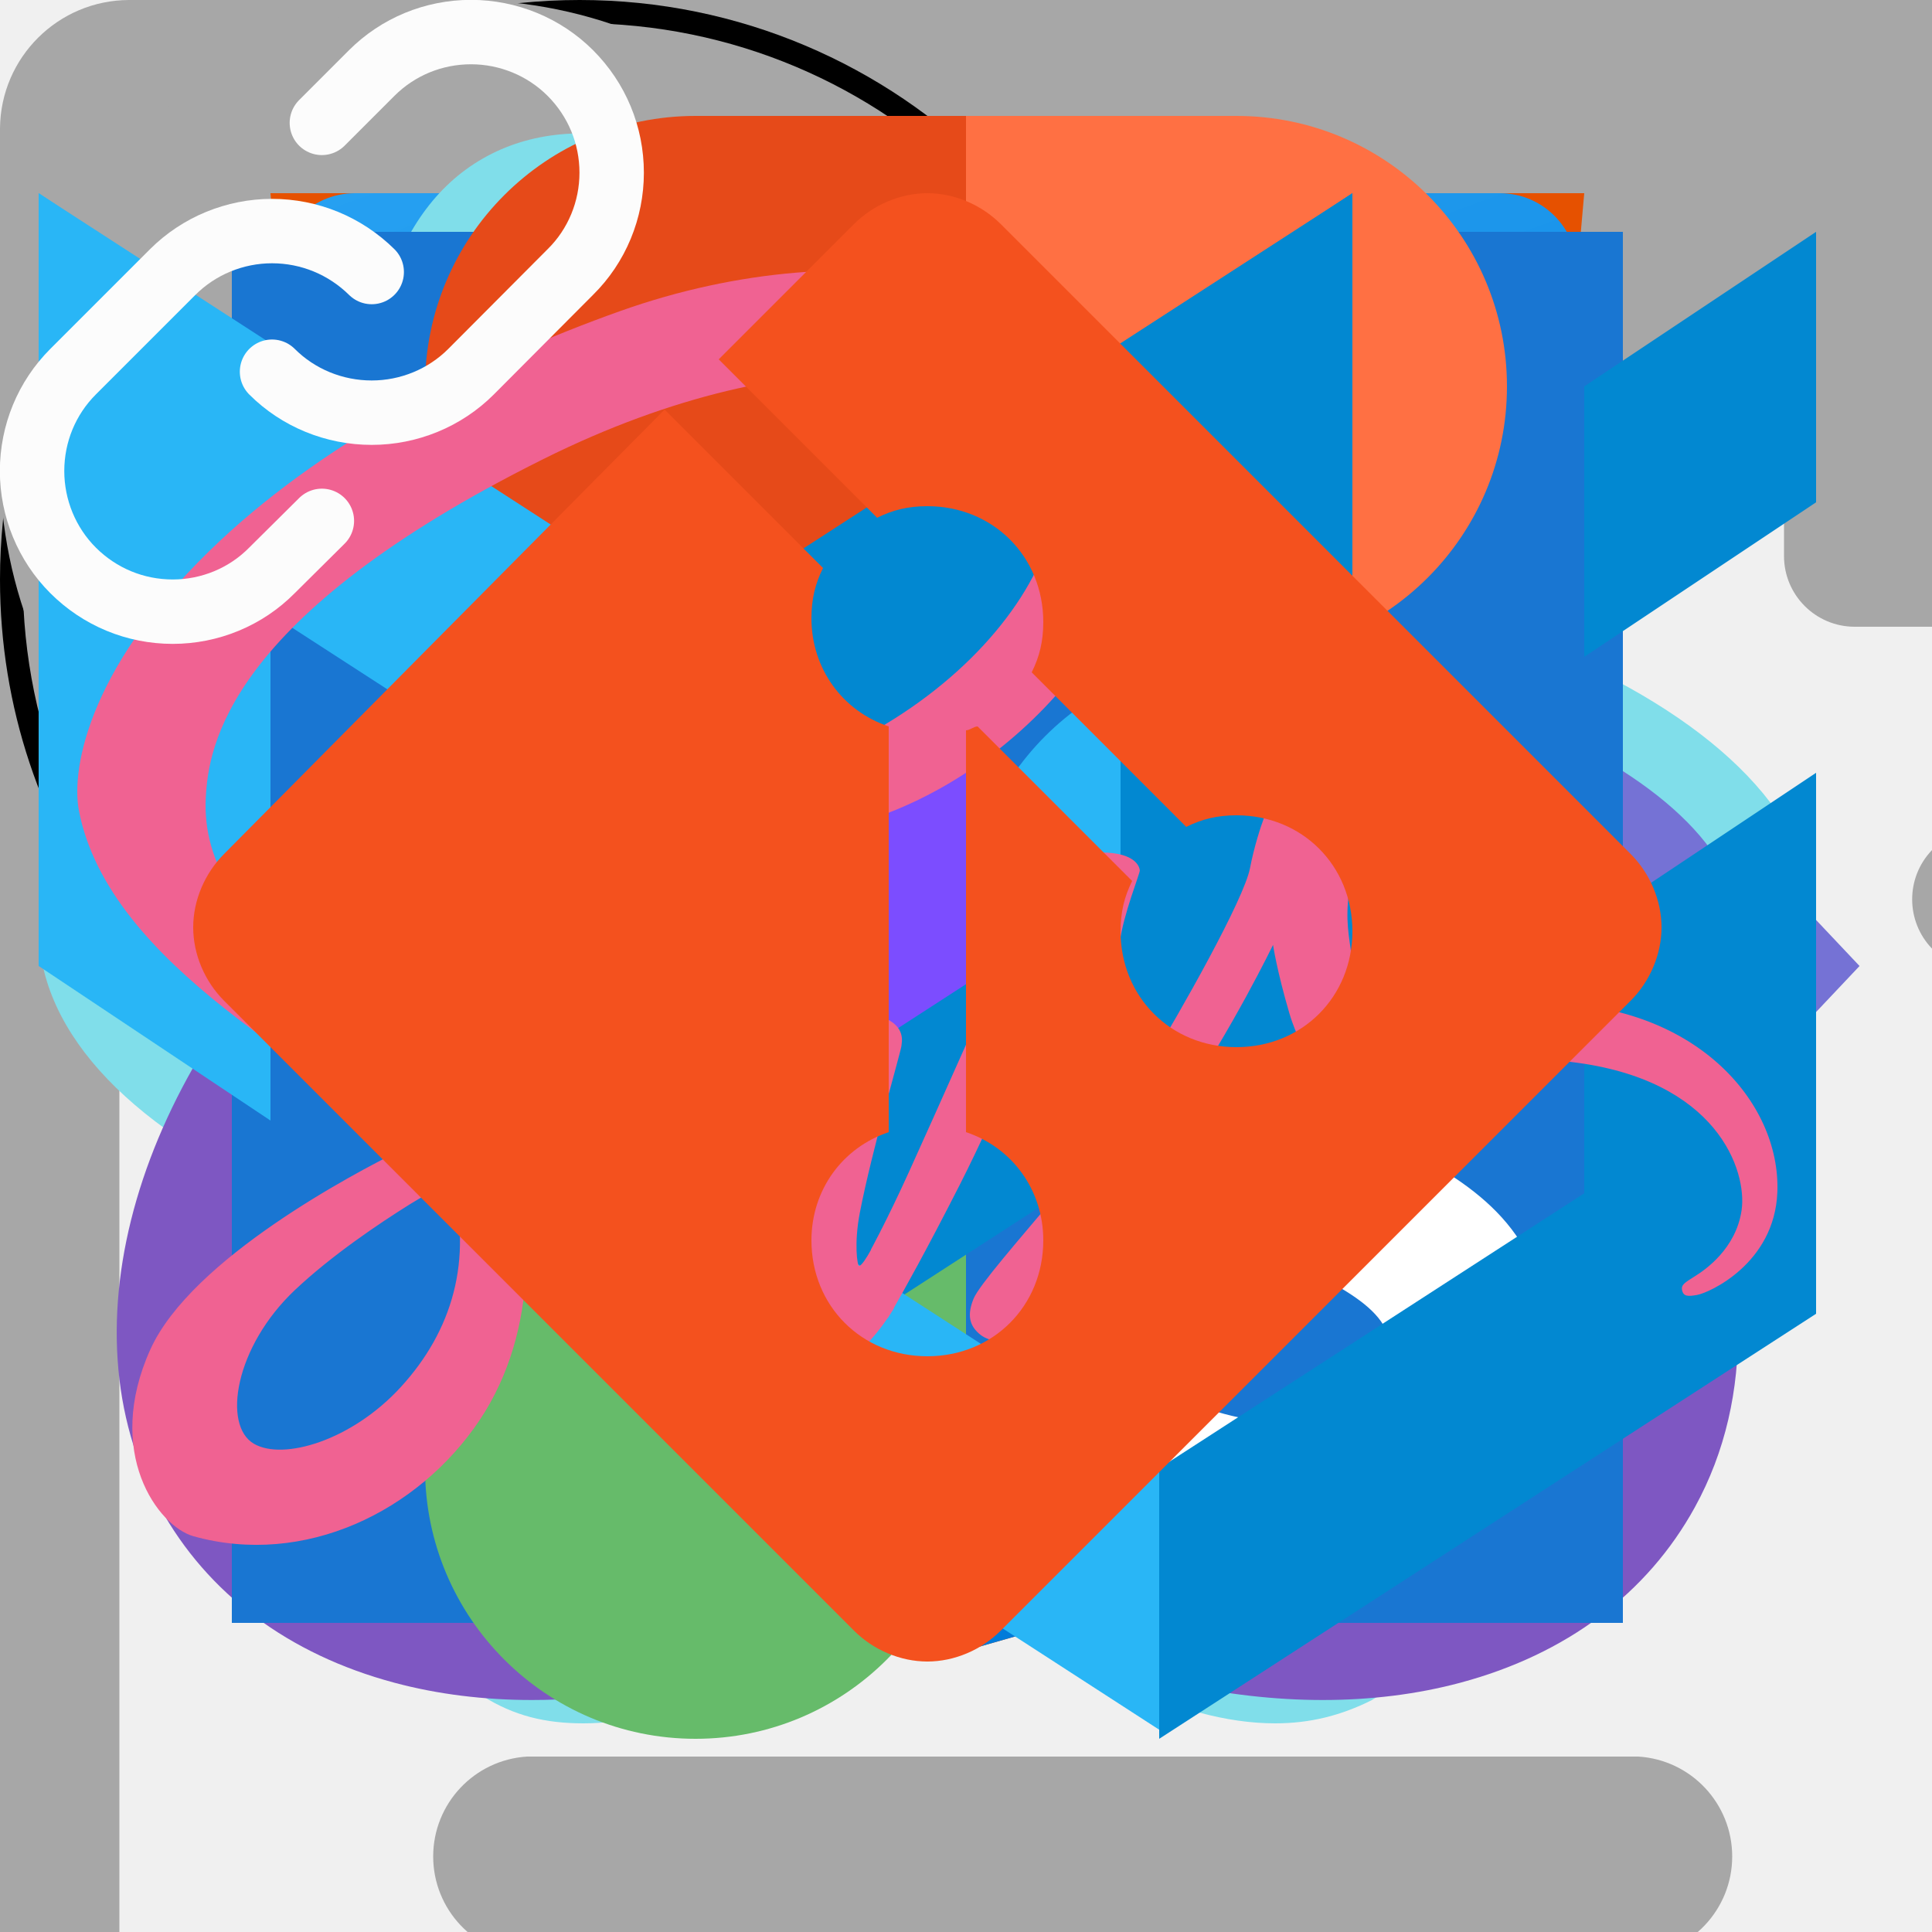
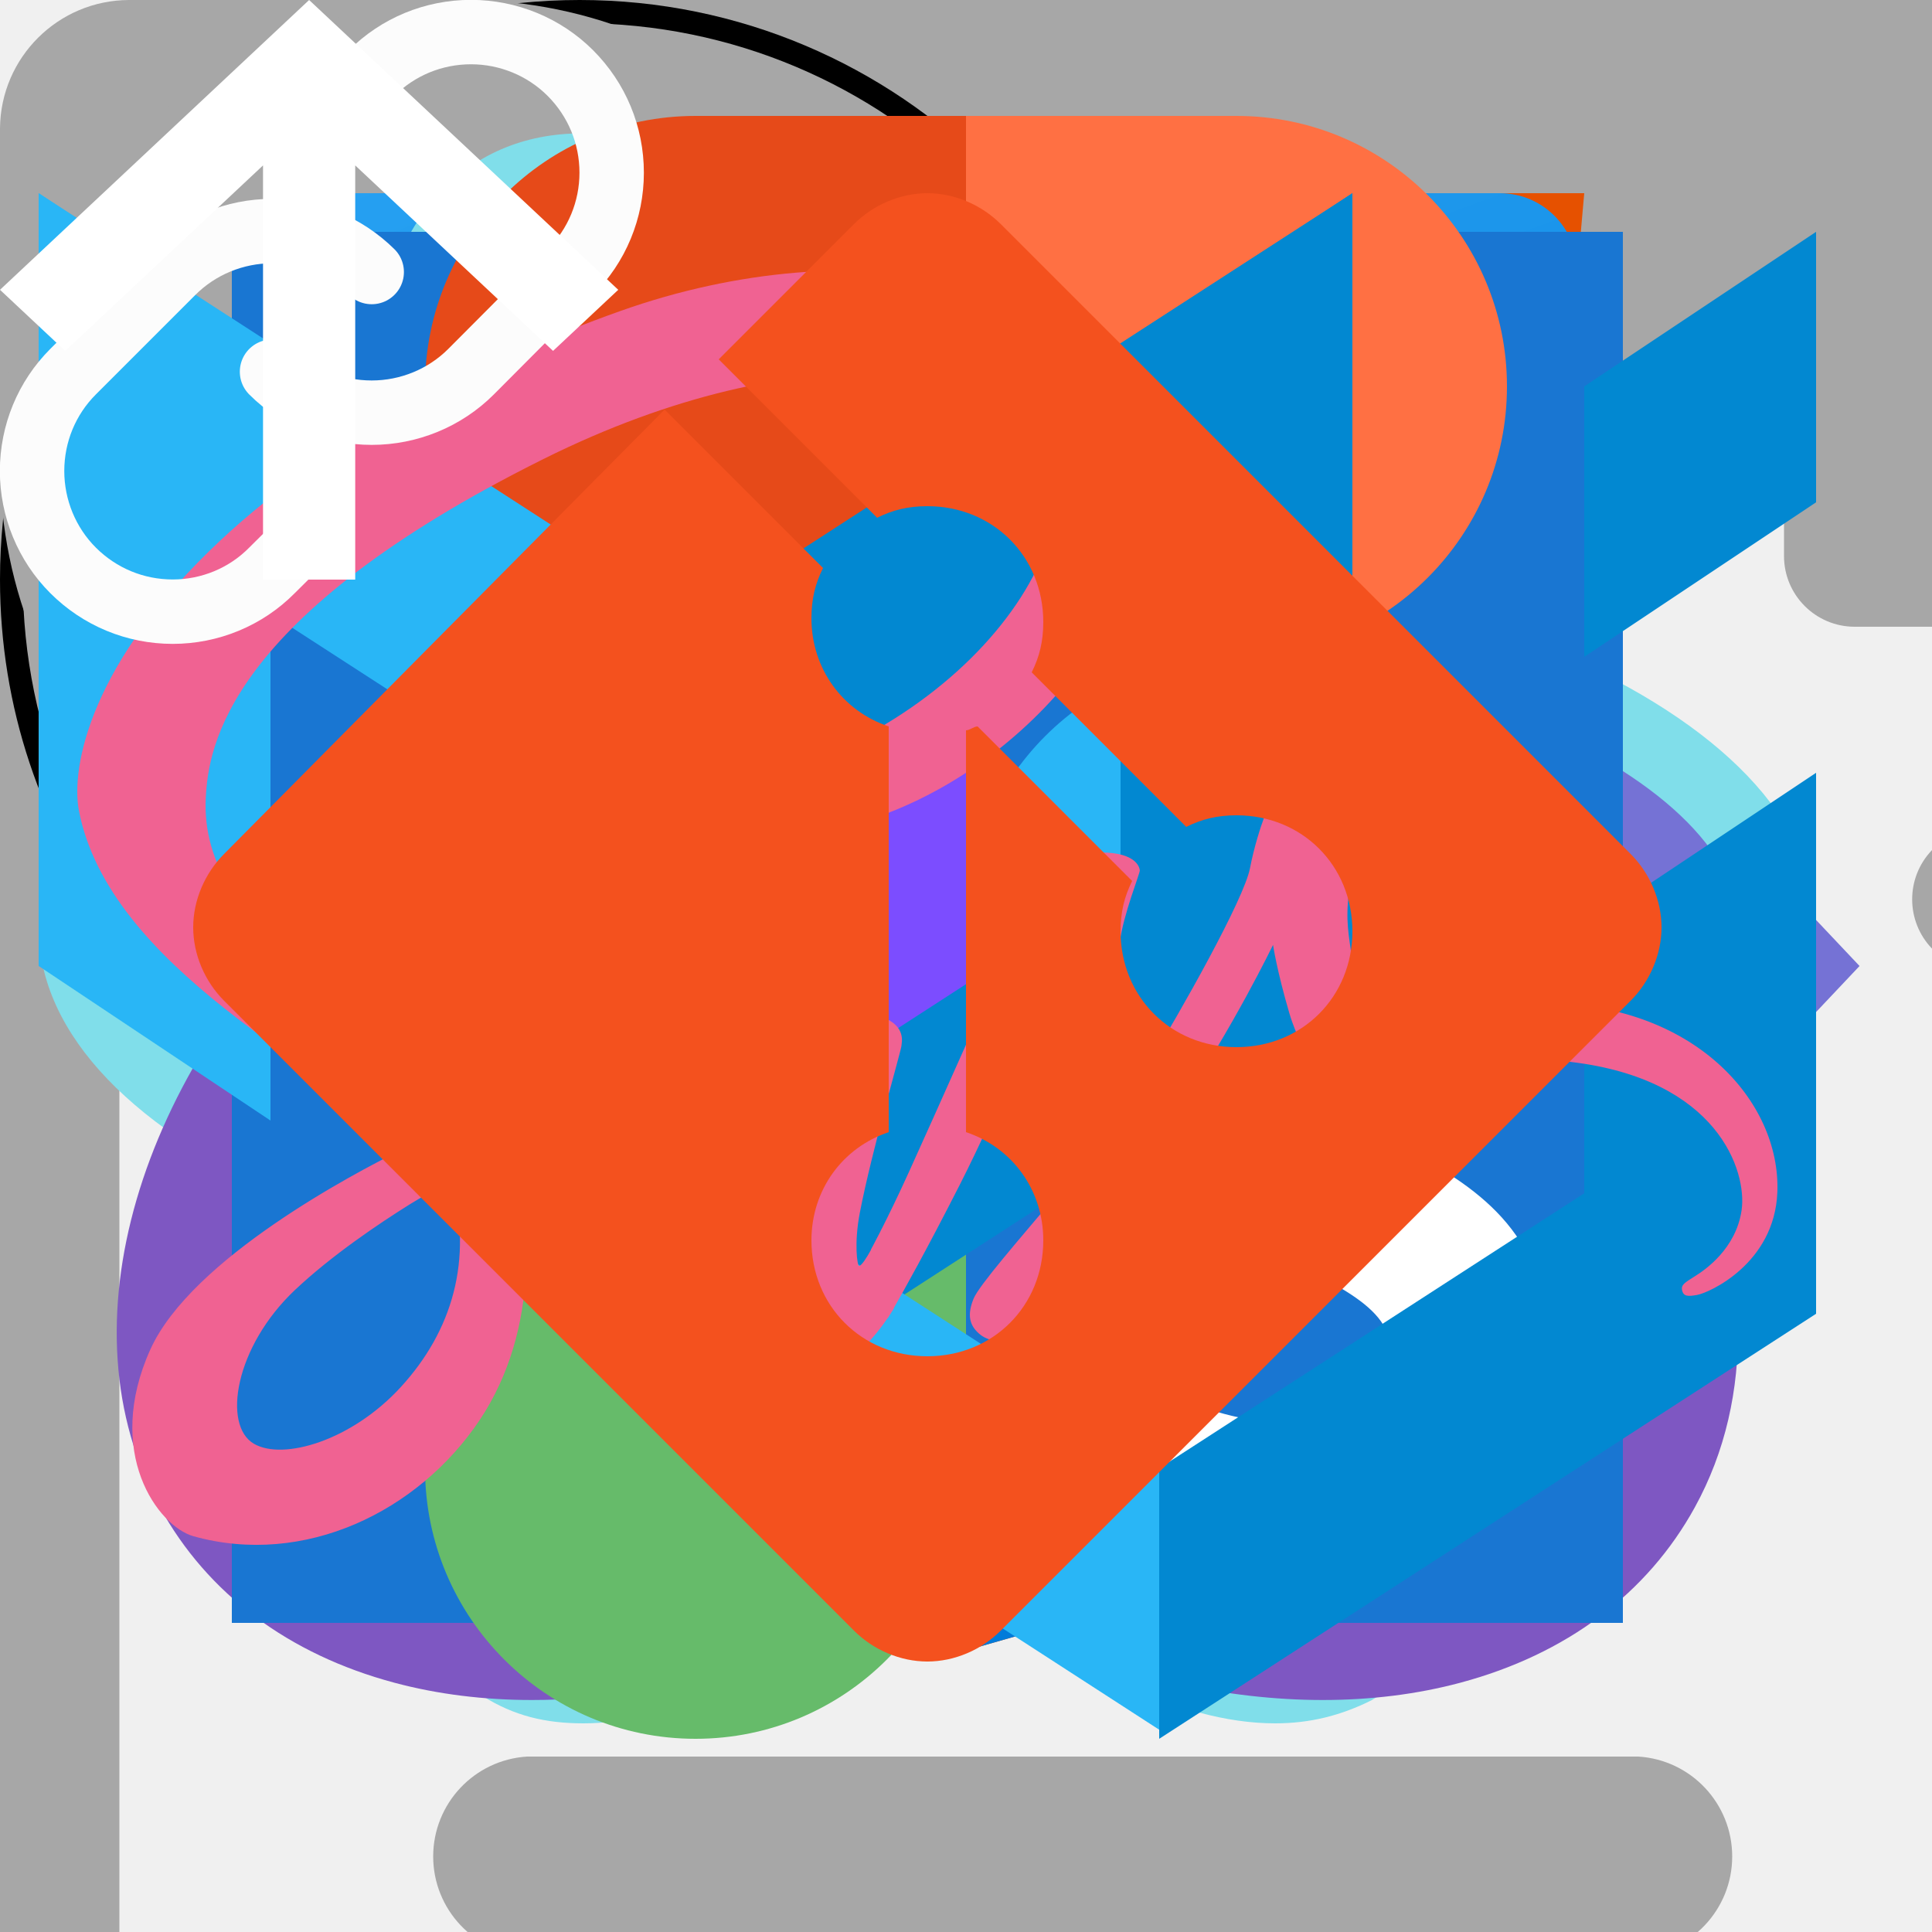
<svg xmlns="http://www.w3.org/2000/svg" width="50" height="50" viewBox="0 0 50 50" fill="none">
  <g id="code">
    <path fill-rule="evenodd" clip-rule="evenodd" d="M18.312 42.065L27.262 6.688L31.438 7.872L22.488 43.312L18.312 42.065Z" fill="#7572D5" />
    <path fill-rule="evenodd" clip-rule="evenodd" d="M13.502 12.688L16.562 15.928L7.995 25L16.562 34.072L13.502 37.312L1.875 25L13.502 12.688Z" fill="#7572D5" />
    <path fill-rule="evenodd" clip-rule="evenodd" d="M36.498 12.688L33.438 15.928L42.005 25L33.438 34.072L36.498 37.312L48.125 25L36.498 12.688Z" fill="#7572D5" />
  </g>
  <g id="logo">
    <path d="M3.34,0h116.2a3.35,3.35,0,0,1,3.34,3.34v77a3.35,3.35,0,0,1-3.34,3.34H3.34A3.35,3.35,0,0,1,0,80.32v-77A3.35,3.35,0,0,1,3.34,0ZM13.49,63.91a2.59,2.59,0,1,1,0-5.17H52.94a2.59,2.59,0,1,1,0,5.17Zm.15-13.28a2.59,2.59,0,0,1,0-5.17H42.4a2.59,2.59,0,0,1,0,5.17ZM13.49,37.4a2.59,2.59,0,1,1,0-5.17H33.85a2.59,2.59,0,0,1,0,5.17Zm0-13.26a2.59,2.59,0,1,1,0-5.17H25.3a2.59,2.59,0,0,1,0,5.17Zm97,26.19v6.44l-13.23,7.5v-7.5l8.52-3.24-8.52-3.2v-7.5l13.23,7.5Zm-22.92,16H82l7-27.11h5.63l-7,27.11Zm-9.41-16-8.53,3.2,8.53,3.24v7.5L65,56.77V50.33l13.24-7.5v7.5Zm5.67-38.68v3.67A1.83,1.83,0,0,1,82,17.15H79a14.43,14.43,0,0,1-1.6,3.5l2,2a1.83,1.83,0,0,1,0,2.58l-2.71,2.71a1.83,1.83,0,0,1-2.58,0l-2.18-2.18a14.43,14.43,0,0,1-3.6,1.35v2.82a1.84,1.84,0,0,1-1.83,1.83H62.63a1.84,1.84,0,0,1-1.83-1.83V26.85a14.2,14.2,0,0,1-3.5-1.59l-2,2a1.82,1.82,0,0,1-2.59,0L50,24.55A1.84,1.84,0,0,1,50,22l2.18-2.17a14.5,14.5,0,0,1-1.35-3.61H48a1.83,1.83,0,0,1-1.83-1.83v-2.7H3.09V70.84a3,3,0,0,0,3,3H116.85a3,3,0,0,0,3-3V11.65Zm-11.42,0H57.62a7.71,7.71,0,0,0-.11,1.28,7.52,7.52,0,0,0,15,0,7.71,7.71,0,0,0-.1-1.28Zm41.79-6.73a2,2,0,1,1-2,2,2,2,0,0,1,2-2Zm-13.44,0a2,2,0,1,1-2,2,2,2,0,0,1,2-2Zm6.72,0a2,2,0,1,1-2,2,2,2,0,0,1,2-2ZM46.29,88.27h30.3c.08,5.24,2.24,9.94,8.09,13.63H38.2c4.71-3.41,8.11-7.54,8.09-13.63Z" fill="#A7A7A7" />
  </g>
  <g id="github">
    <path d="M15 0C6.71 0 0 6.71 0 15C0 21.63 4.29 27.24 10.25 29.23C11 29.36 11.28 28.91 11.28 28.51C11.28 28.16 11.26 26.98 11.26 25.72C7.5 26.41 6.52 24.8 6.22 23.96C6.05 23.53 5.32 22.2 4.68 21.84C4.16 21.56 3.41 20.86 4.66 20.85C5.84 20.83 6.69 21.93 6.97 22.38C8.32 24.65 10.48 24.01 11.34 23.62C11.47 22.64 11.86 21.99 12.3 21.61C8.96 21.24 5.47 19.95 5.47 14.21C5.47 12.58 6.05 11.23 7.01 10.18C6.86 9.8 6.33 8.26 7.16 6.2C7.16 6.2 8.41 5.81 11.28 7.74C12.48 7.4 13.76 7.23 15.03 7.23C16.31 7.23 17.58 7.4 18.78 7.74C21.65 5.79 22.91 6.2 22.91 6.2C23.73 8.26 23.21 9.8 23.06 10.18C24.01 11.23 24.6 12.56 24.6 14.21C24.6 19.96 21.09 21.24 17.75 21.61C18.29 22.08 18.76 22.98 18.76 24.39C18.76 26.39 18.75 28.01 18.75 28.51C18.75 28.91 19.03 29.38 19.78 29.23C22.75 28.22 25.34 26.31 27.17 23.75C29.01 21.2 29.99 18.14 30 15C30 6.71 23.28 0 15 0Z" fill="currentColor" />
  </g>
  <g id="linkedin">
    <defs>
      <clipPath id="clip2_5860">
        <rect rx="-0.5" width="29" height="29" transform="translate(0.5 0.5)" fill="white" fill-opacity="0" />
      </clipPath>
    </defs>
    <rect rx="-0.5" width="29" height="29" transform="translate(0.5 0.5)" fill="#FFFFFF" fill-opacity="0" />
    <g clip-path="url(#clip2_5860)">
      <path d="M15 0.6C7.04 0.6 0.59 7.04 0.59 15C0.59 22.95 7.04 29.4 15 29.4C22.95 29.4 29.4 22.95 29.4 15C29.4 7.04 22.95 0.6 15 0.6ZM11.47 20.96L8.55 20.96L8.55 11.58L11.47 11.58L11.47 20.96ZM9.99 10.43C9.07 10.43 8.48 9.78 8.48 8.97C8.48 8.14 9.09 7.51 10.03 7.51C10.97 7.51 11.55 8.14 11.57 8.97C11.57 9.78 10.97 10.43 9.99 10.43ZM22.12 20.96L19.2 20.96L19.2 15.76C19.2 14.55 18.78 13.73 17.73 13.73C16.92 13.73 16.44 14.29 16.23 14.82C16.15 15.01 16.13 15.28 16.13 15.55L16.13 20.96L13.22 20.96L13.22 14.57C13.22 13.4 13.18 12.42 13.14 11.58L15.67 11.58L15.81 12.88L15.87 12.88C16.25 12.27 17.19 11.37 18.76 11.37C20.68 11.37 22.12 12.65 22.12 15.42L22.12 20.96Z" fill="#A7A7A7" fill-opacity="1" fill-rule="nonzero" />
    </g>
  </g>
  <g id="instagram">
    <path d="M17.25 7.288v1.269c0 .297-.241.539-.538.539h-1.269c-.299 0-.538-.242-.538-.539v-1.269c0-.297.239-.538.538-.538h1.269c.297 0 .538.241.538.538zm-5.25 7.403c1.486 0 2.693-1.205 2.693-2.692s-1.207-2.69-2.693-2.69c-1.487 0-2.691 1.204-2.691 2.691s1.204 2.691 2.691 2.691zm4.261-3.291c.028.196.046.396.046.599 0 2.38-1.928 4.308-4.307 4.308s-4.307-1.928-4.307-4.307c0-.204.018-.403.046-.599.027-.194.066-.383.118-.567h-1.107v5.879c0 .297.241.538.538.538h9.424c.297 0 .538-.241.538-.538v-5.879h-1.107c.05.184.09.373.118.566zm7.739.6c0 6.627-5.373 12-12 12s-12-5.373-12-12 5.373-12 12-12 12 5.373 12 12zm-5-5.385c0-.892-.723-1.615-1.615-1.615h-10.77c-.892 0-1.615.723-1.615 1.615v10.769c0 .893.723 1.616 1.615 1.616h10.77c.892 0 1.615-.723 1.615-1.616v-10.769z" fill="#A7A7A7" fill-opacity="1" fill-rule="nonzero" />
  </g>
  <g id="html">
    <path fill="#E65100" d="M41,5H7l3,34l14,4l14-4L41,5L41,5z" />
    <path fill="#FF6D00" d="M24 8L24 39.9 35.2 36.7 37.7 8z" />
    <path fill="#FFF" d="M24,25v-4h8.6l-0.7,11.5L24,35.1v-4.2l4.1-1.4l0.3-4.5H24z M32.9,17l0.3-4H24v4H32.9z" />
    <path fill="#EEE" d="M24,30.9v4.2l-7.9-2.6L15.7,27h4l0.2,2.5L24,30.9z M19.1,17H24v-4h-9.1l0.7,12H24v-4h-4.6L19.1,17z" />
  </g>
  <g id="css">
    <linearGradient id="TQDriqswrKwPOniLrPT12a_7gdY5qNXaKC0_gr1" x1="16.33" x2="32.293" y1="-2.748" y2="41.109" gradientUnits="userSpaceOnUse">
      <stop offset="0" stop-color="#2aa4f4" />
      <stop offset="1" stop-color="#007ad9" />
    </linearGradient>
    <path fill="url(#TQDriqswrKwPOniLrPT12a_7gdY5qNXaKC0_gr1)" d="M7.192,7.176l2.627,29.77c0.109,1.237,0.97,2.28,2.164,2.621l10.643,3.041 c0.898,0.257,1.849,0.257,2.747,0l10.643-3.041c1.194-0.341,2.055-1.383,2.164-2.621l2.627-29.77C40.911,6.006,39.99,5,38.816,5 H9.184C8.01,5,7.089,6.006,7.192,7.176z" />
    <path fill="#35c1f1" d="M24,8v31.9l9.876-2.822c0.797-0.228,1.371-0.924,1.443-1.749l2.286-26.242 C37.656,8.502,37.196,8,36.609,8H24z" />
    <path fill="#fff" d="M33.1,13H24v4h4.9l-0.3,4H24v4h4.4l-0.3,4.5L24,30.9v4.2l7.9-2.6L32.6,21l0,0L33.1,13z" />
    <path fill="#d6e0e9" d="M24,13v4h-8.9l-0.3-4H24z M19.4,21l0.2,4H24v-4H19.4z M19.8,27h-4l0.3,5.5l7.9,2.6v-4.2l-4.1-1.4 L19.8,27z" />
    <path d="M33.1,13l-0.5,8l-0.7,11.5L24,35.1l-7.9-2.6L15.8,27h4l0.1,2.5l4.1,1.4l4.1-1.4l0.3-4.5H24h-4.4l-0.2-4H24h4.6l0.3-4H24 h-8.9l-0.3-4H24H33.1 M34.164,12H33.1H24h-9.2h-1.078l0.081,1.075l0.3,4L14.172,18H15.1H24h3.822l-0.15,2H24h-4.6h-1.051 l0.052,1.05l0.2,4L18.649,26H15.8h-1.056l0.058,1.054l0.3,5.5l0.037,0.682l0.649,0.214l7.9,2.6L24,36.153l0.313-0.103l7.9-2.6 l0.644-0.212l0.041-0.677l0.7-11.5l0.5-7.998L34.164,12L34.164,12z M20.761,26H24h3.331l-0.185,2.769L24,29.843l-3.128-1.068 l-0.073-1.815L20.761,26L20.761,26z" opacity=".05" />
    <path d="M33.1,13l-0.5,8l-0.7,11.5L24,35.1l-7.9-2.6L15.8,27h4l0.1,2.5l4.1,1.4l4.1-1.4l0.3-4.5H24h-4.4l-0.2-4H24h4.6l0.3-4H24 h-8.9l-0.3-4H24H33.1 M33.632,12.5H33.1H24h-9.2h-0.539l0.04,0.537l0.3,4l0.035,0.463H15.1H24h4.361l-0.225,3H24h-4.6h-0.526 l0.026,0.525l0.2,4l0.024,0.475H19.6H24h3.866l-0.242,3.634L24,30.372l-3.614-1.234L20.3,26.98L20.28,26.5H19.8h-4h-0.528 l0.029,0.527l0.3,5.5l0.019,0.341l0.324,0.107l7.9,2.6L24,35.626l0.156-0.051l7.9-2.6l0.322-0.106l0.021-0.339l0.7-11.5l0.5-7.999 L33.632,12.5L33.632,12.5z" opacity=".07" />
  </g>
  <g id="js">
    <path fill="#f7df1e" d="M6,42V6h36v36H6z" />
    <path fill="#000001" d="M29.538,32.947c0.692,1.124,1.444,2.201,3.037,2.201c1.338,0,2.04-0.665,2.04-1.585 c0-1.101-0.726-1.492-2.198-2.133l-0.807-0.344c-2.329-0.988-3.878-2.226-3.878-4.841c0-2.41,1.845-4.244,4.728-4.244 c2.053,0,3.528,0.711,4.592,2.573l-2.514,1.607c-0.553-0.988-1.151-1.377-2.078-1.377c-0.946,0-1.545,0.597-1.545,1.377 c0,0.964,0.6,1.354,1.985,1.951l0.807,0.344C36.452,29.645,38,30.839,38,33.523C38,36.415,35.716,38,32.65,38 c-2.999,0-4.702-1.505-5.65-3.368L29.538,32.947z M17.952,33.029c0.506,0.906,1.275,1.603,2.381,1.603 c1.058,0,1.667-0.418,1.667-2.043V22h3.333v11.101c0,3.367-1.953,4.899-4.805,4.899c-2.577,0-4.437-1.746-5.195-3.368 L17.952,33.029z" />
  </g>
  <g id="react">
    <path fill="#80deea" d="M24,34C11.1,34,1,29.6,1,24c0-5.6,10.1-10,23-10c12.9,0,23,4.4,23,10C47,29.6,36.9,34,24,34z M24,16 c-12.6,0-21,4.1-21,8c0,3.9,8.4,8,21,8s21-4.1,21-8C45,20.1,36.6,16,24,16z" />
    <path fill="#80deea" d="M15.1,44.6c-1,0-1.8-0.2-2.6-0.7C7.6,41.1,8.9,30.2,15.3,19l0,0c3-5.2,6.7-9.6,10.3-12.4c3.9-3,7.4-3.9,9.8-2.5 c2.5,1.4,3.4,4.9,2.8,9.8c-0.6,4.6-2.6,10-5.6,15.2c-3,5.2-6.7,9.6-10.3,12.4C19.7,43.5,17.2,44.6,15.1,44.6z M32.9,5.4 c-1.6,0-3.7,0.9-6,2.7c-3.4,2.7-6.9,6.9-9.8,11.9l0,0c-6.3,10.9-6.9,20.3-3.6,22.2c1.7,1,4.5,0.1,7.6-2.3c3.4-2.7,6.9-6.9,9.8-11.9 c2.9-5,4.8-10.1,5.4-14.4c0.5-4-0.1-6.8-1.8-7.8C34,5.6,33.5,5.4,32.9,5.4z" />
    <path fill="#80deea" d="M33,44.6c-5,0-12.2-6.1-17.6-15.6C8.9,17.8,7.6,6.9,12.5,4.1l0,0C17.4,1.3,26.2,7.8,32.7,19 c3,5.2,5,10.6,5.6,15.2c0.7,4.9-0.3,8.3-2.8,9.8C34.7,44.4,33.9,44.6,33,44.6z M13.5,5.8c-3.3,1.9-2.7,11.3,3.6,22.2 c6.3,10.9,14.1,16.1,17.4,14.2c1.7-1,2.3-3.8,1.8-7.8c-0.6-4.3-2.5-9.4-5.4-14.4C24.6,9.1,16.8,3.9,13.5,5.8L13.5,5.8z" />
    <circle cx="24" cy="24" r="4" fill="#80deea" />
  </g>
  <g id="redux">
    <path fill="#7e57c2" d="M23,4c-6.617,0-12,7.27-12,16.205c0,4.834,1.582,9.169,4.078,12.136C15.03,32.554,15,32.773,15,33 c0,1.657,1.343,3,3,3s3-1.343,3-3s-1.343-3-3-3c-0.315,0-0.612,0.062-0.897,0.152C15.206,27.731,14,24.175,14,20.205 C14,12.924,18.037,7,23,7c3.837,0,7.111,3.547,8.404,8.518c1.122,0.346,2.237,0.782,3.33,1.308C33.579,9.508,28.759,4,23,4z" />
    <path fill="#7e57c2" d="M35.507,20.084c-3.947-2.392-8.374-3.442-12.182-2.959C22.775,16.444,21.943,16,21,16 c-1.657,0-3,1.343-3,3s1.343,3,3,3c1.272,0,2.353-0.795,2.789-1.912c3.118-0.379,6.812,0.531,10.163,2.563 c6.403,3.881,9.67,10.569,7.282,14.911c-0.827,1.504-2.286,2.572-4.218,3.09c-2.286,0.611-5.007,0.394-7.727-0.528 c-0.839,0.772-1.749,1.498-2.725,2.168c2.552,1.117,5.196,1.704,7.669,1.704c1.24,0,2.438-0.147,3.559-0.447 c2.741-0.733,4.841-2.304,6.071-4.542C47.016,33.276,43.267,24.787,35.507,20.084z" />
    <path fill="#7e57c2" d="M35,28.992C35,27.34,33.657,26,32,26s-3,1.34-3,2.992c0,0.669,0.228,1.281,0.6,1.779 c-1.279,2.802-3.744,5.567-7.062,7.578c-3.865,2.344-8.185,3.202-11.555,2.302c-1.932-0.518-3.391-1.586-4.218-3.09 c-1.702-3.094-0.521-7.376,2.61-10.988c-0.323-1.144-0.562-2.34-0.706-3.575c-5.07,4.797-7.109,11.323-4.532,16.009 c1.23,2.238,3.33,3.809,6.071,4.542c1.121,0.3,2.318,0.447,3.559,0.447c3.346,0,7.007-1.068,10.326-3.08 c3.836-2.325,6.683-5.577,8.209-8.962C33.815,31.801,35,30.541,35,28.992z" />
  </g>
  <g id="bootstrap">
    <path fill="#673ab7" d="M42,37c0,2.762-2.238,5-5,5H11c-2.761,0-5-2.238-5-5V11c0-2.762,2.239-5,5-5h26c2.762,0,5,2.238,5,5 V37z" />
    <path fill="#fff" d="M33.03,25.6c-0.65-0.9-1.59-1.52-2.8-1.85c0,0,1.02-0.37,1.94-1.75c0.55-0.88,0.83-1.94,0.83-3.18 c0-2.15-0.78-3.8-2.34-4.93C29.1,12.76,27.34,12,24.35,12H15v24h10.43c2.83-0.02,4.96-0.63,6.41-1.8c1.44-1.19,2.16-2.95,2.16-5.3 C34,27.6,33.68,26.5,33.03,25.6z M21,16c0,0,4.17,0,4.25,0c1.52,0,2.75,1.23,2.75,2.75c0,1.52-1.23,2.75-2.75,2.75 c-0.08,0-4.25,0-4.25,0V16z M26,32h-5v-6h5c1.66,0,3,1.34,3,3C29,30.66,27.66,32,26,32z" />
  </g>
  <g id="typescript">
    <rect width="36" height="36" x="6" y="6" fill="#1976d2" />
    <polygon fill="#fff" points="27.49,22 14.227,22 14.227,25.264 18.984,25.264 18.984,40 22.753,40 22.753,25.264 27.49,25.264" />
    <path fill="#fff" d="M39.194,26.084c0,0-1.787-1.192-3.807-1.192s-2.747,0.96-2.747,1.986 c0,2.648,7.381,2.383,7.381,7.712c0,8.209-11.254,4.568-11.254,4.568V35.22c0,0,2.152,1.622,4.733,1.622s2.483-1.688,2.483-1.92 c0-2.449-7.315-2.449-7.315-7.878c0-7.381,10.658-4.469,10.658-4.469L39.194,26.084z" />
  </g>
  <g id="figma">
    <path fill="#e64a19" d="M26,17h-8c-3.866,0-7-3.134-7-7v0c0-3.866,3.134-7,7-7h8V17z" />
    <path fill="#7c4dff" d="M25,31h-7c-3.866,0-7-3.134-7-7v0c0-3.866,3.134-7,7-7h7V31z" />
    <path fill="#66bb6a" d="M18,45L18,45c-3.866,0-7-3.134-7-7v0c0-3.866,3.134-7,7-7h7v7C25,41.866,21.866,45,18,45z" />
    <path fill="#ff7043" d="M32,17h-7V3h7c3.866,0,7,3.134,7,7v0C39,13.866,35.866,17,32,17z" />
    <circle cx="32" cy="24" r="7" fill="#29b6f6" />
  </g>
  <g id="materialui">
    <polygon fill="#29b6f6" points="1,5 7,9 7,29 1,25" />
    <polygon fill="#0288d1" points="47,20 41,24 41,37 47,33" />
    <polygon fill="#0288d1" points="47,6 41,10 41,17 47,13" />
    <polygon fill="#0288d1" points="35,5 29,9 29,29 35,25" />
    <polygon fill="#29b6f6" points="1,12 18,23 18,16 1,5" />
    <polygon fill="#0288d1" points="35,12 18,23 18,16 35,5" />
    <polygon fill="#0288d1" points="35,26 18,37 18,30 35,19" />
    <polygon fill="#0288d1" points="47,34 30,45 30,38 47,27" />
    <polygon fill="#29b6f6" points="30,37.765 18,30 18,37 30,44.765" />
  </g>
  <g id="saas">
    <path fill="#f06292" d="M39.867,25.956c-1.538,0.008-2.87,0.377-3.986,0.928c-0.408-0.815-0.822-1.532-0.891-2.065 c-0.081-0.622-0.175-0.994-0.077-1.735c0.098-0.741,0.527-1.791,0.521-1.87c-0.006-0.079-0.096-0.456-0.983-0.463 c-0.887-0.006-1.646,0.171-1.735,0.405c-0.089,0.234-0.26,0.761-0.366,1.311c-0.155,0.804-1.771,3.673-2.688,5.173 c-0.3-0.586-0.555-1.102-0.608-1.51c-0.081-0.622-0.175-0.994-0.077-1.735c0.098-0.741,0.527-1.791,0.521-1.87 c-0.006-0.079-0.096-0.456-0.983-0.463c-0.887-0.006-1.646,0.171-1.735,0.405c-0.089,0.234-0.185,0.781-0.366,1.311 c-0.182,0.529-2.329,5.314-2.892,6.555c-0.287,0.632-0.536,1.14-0.712,1.486c-0.001-0.001-0.001-0.002-0.001-0.002 s-0.011,0.023-0.029,0.062c-0.151,0.295-0.24,0.458-0.24,0.458s0.001,0.002,0.003,0.006c-0.12,0.217-0.248,0.418-0.311,0.418 c-0.044,0-0.133-0.577,0.019-1.369c0.32-1.66,1.087-4.248,1.08-4.338c-0.004-0.046,0.143-0.497-0.501-0.733 c-0.626-0.229-0.849,0.153-0.906,0.154c-0.055,0.001-0.096,0.135-0.096,0.135s0.697-2.911-1.33-2.911 c-1.268,0-3.024,1.387-3.889,2.644c-0.546,0.298-1.715,0.936-2.954,1.617c-0.476,0.262-0.962,0.529-1.423,0.783 c-0.031-0.035-0.063-0.069-0.095-0.104c-2.459-2.623-7.003-4.478-6.811-8.005c0.07-1.282,0.516-4.658,8.733-8.752 c6.731-3.354,12.12-2.431,13.051-0.386c1.33,2.923-2.88,8.354-9.87,9.138c-2.663,0.299-4.066-0.734-4.415-1.118 c-0.367-0.405-0.422-0.423-0.559-0.347c-0.223,0.124-0.082,0.481,0,0.694c0.209,0.543,1.065,1.506,2.525,1.986 c1.285,0.422,4.412,0.653,8.193-0.81c4.236-1.638,7.543-6.196,6.571-10.005c-0.988-3.874-7.412-5.148-13.492-2.988 C12.44,9.332,8.523,11.35,5.706,13.984c-3.349,3.132-3.883,5.859-3.663,6.998c0.782,4.048,6.361,6.684,8.595,8.637 c-0.11,0.061-0.214,0.118-0.308,0.17c-1.12,0.554-5.373,2.78-6.437,5.131c-1.207,2.667,0.192,4.581,1.118,4.839 c2.869,0.798,5.813-0.638,7.396-2.998c1.582-2.359,1.389-5.432,0.663-6.834c-0.009-0.017-0.019-0.034-0.028-0.052 c0.289-0.171,0.584-0.345,0.876-0.517c0.57-0.335,1.13-0.647,1.615-0.911c-0.272,0.744-0.471,1.637-0.574,2.926 c-0.122,1.514,0.499,3.471,1.311,4.241c0.358,0.339,0.788,0.347,1.06,0.347c0.945,0,1.376-0.786,1.851-1.716 c0.582-1.14,1.099-2.468,1.099-2.468s-0.648,3.586,1.118,3.586c0.644,0,1.291-0.835,1.58-1.26c0.001,0.005,0.001,0.007,0.001,0.007 s0.017-0.028,0.05-0.083c0.067-0.102,0.105-0.167,0.105-0.167s0.001-0.007,0.003-0.019c0.259-0.449,0.833-1.473,1.693-3.162 c1.112-2.182,2.178-4.916,2.178-4.916s0.099,0.668,0.424,1.774c0.191,0.65,0.597,1.369,0.918,2.059 c-0.258,0.358-0.416,0.563-0.416,0.563s0.001,0.004,0.004,0.011c-0.206,0.274-0.437,0.569-0.679,0.857 c-0.878,1.045-1.923,2.239-2.063,2.583c-0.165,0.406-0.126,0.704,0.193,0.945c0.233,0.175,0.647,0.203,1.08,0.174 c0.789-0.053,1.343-0.249,1.617-0.368c0.427-0.151,0.924-0.388,1.39-0.731c0.861-0.633,1.38-1.538,1.33-2.738 c-0.028-0.661-0.238-1.316-0.505-1.934c0.078-0.112,0.156-0.226,0.235-0.34c1.357-1.984,2.41-4.164,2.41-4.164 s0.099,0.668,0.424,1.774c0.164,0.559,0.489,1.17,0.781,1.768c-1.276,1.037-2.067,2.242-2.342,3.032 c-0.508,1.462-0.11,2.124,0.636,2.275c0.338,0.068,0.816-0.087,1.175-0.239c0.447-0.148,0.984-0.395,1.486-0.764 c0.861-0.633,1.689-1.519,1.639-2.718c-0.023-0.546-0.171-1.088-0.372-1.608c1.082-0.451,2.482-0.701,4.266-0.493 c3.827,0.447,4.577,2.836,4.434,3.836c-0.144,1-0.946,1.55-1.215,1.716c-0.268,0.166-0.35,0.224-0.328,0.347 c0.033,0.179,0.157,0.173,0.386,0.134c0.315-0.053,2.009-0.813,2.082-2.659C46.089,28.509,43.844,25.935,39.867,25.956z M10.37,35.9 c-1.268,1.383-3.038,1.905-3.798,1.465c-0.82-0.475-0.495-2.511,1.06-3.979c0.948-0.894,2.172-1.718,2.984-2.225 c0.185-0.111,0.456-0.274,0.786-0.472c0.055-0.031,0.086-0.048,0.086-0.048l-0.001-0.002c0.064-0.038,0.129-0.077,0.196-0.118 C12.25,32.61,11.701,34.449,10.37,35.9z M19.605,29.623c-0.441,1.076-1.365,3.83-1.928,3.682c-0.483-0.127-0.777-2.22-0.096-4.28 c0.342-1.037,1.074-2.276,1.504-2.757c0.692-0.774,1.454-1.027,1.639-0.713C20.959,25.955,19.882,28.948,19.605,29.623z M27.234,33.263c-0.187,0.098-0.359,0.159-0.438,0.112c-0.059-0.035,0.077-0.164,0.077-0.164s0.954-1.027,1.33-1.494 c0.219-0.272,0.472-0.595,0.748-0.955c0.002,0.036,0.003,0.072,0.003,0.107C28.952,32.099,27.764,32.929,27.234,33.263z M33.111,31.923c-0.14-0.099-0.116-0.42,0.343-1.421c0.18-0.393,0.592-1.054,1.306-1.686c0.083,0.26,0.133,0.509,0.132,0.741 C34.883,31.105,33.779,31.683,33.111,31.923z" />
  </g>
  <g id="git">
    <path fill="#F4511E" d="M42.2,22.1L25.9,5.8C25.4,5.3,24.7,5,24,5c0,0,0,0,0,0c-0.7,0-1.4,0.3-1.9,0.8l-3.5,3.5l4.1,4.1c0.4-0.2,0.8-0.3,1.3-0.3c1.7,0,3,1.3,3,3c0,0.5-0.1,0.9-0.3,1.3l4,4c0.4-0.2,0.8-0.3,1.3-0.3c1.7,0,3,1.3,3,3s-1.3,3-3,3c-1.7,0-3-1.3-3-3c0-0.5,0.1-0.9,0.3-1.3l-4-4c-0.1,0-0.2,0.1-0.3,0.1v10.4c1.2,0.4,2,1.5,2,2.8c0,1.7-1.3,3-3,3s-3-1.3-3-3c0-1.3,0.8-2.4,2-2.8V18.8c-1.2-0.4-2-1.5-2-2.8c0-0.5,0.1-0.9,0.3-1.3l-4.1-4.1L5.8,22.1C5.3,22.6,5,23.3,5,24c0,0.7,0.3,1.4,0.8,1.9l16.3,16.3c0,0,0,0,0,0c0.5,0.5,1.2,0.8,1.9,0.8s1.4-0.3,1.9-0.8l16.3-16.3c0.5-0.5,0.8-1.2,0.8-1.9C43,23.3,42.7,22.6,42.2,22.1z" />
  </g>
  <g id="link">
    <path id="Vector" d="M9.62 7.04C8.93 6.36 8.01 5.98 7.04 5.98C6.08 5.98 5.15 6.36 4.47 7.04L1.89 9.62C1.21 10.3 0.83 11.22 0.83 12.19C0.83 13.15 1.21 14.08 1.89 14.76C2.58 15.45 3.5 15.83 4.47 15.83C5.43 15.83 6.36 15.45 7.04 14.76L8.33 13.48" stroke="#FCFCFC" stroke-opacity="1" stroke-width="1.667" stroke-linejoin="round" stroke-linecap="round" />
    <path id="Vector" d="M7.04 9.62C7.72 10.3 8.65 10.68 9.62 10.68C10.58 10.68 11.51 10.3 12.19 9.62L14.76 7.04C15.45 6.36 15.83 5.43 15.83 4.47C15.83 3.5 15.45 2.58 14.76 1.89C14.08 1.21 13.15 0.83 12.19 0.83C11.22 0.83 10.3 1.21 9.62 1.89L8.33 3.18" stroke="#FCFCFC" stroke-opacity="1" stroke-width="1.667" stroke-linejoin="round" stroke-linecap="round" />
  </g>
+   <g id="arrowGoTop">
+     <path d="M6.807 4.281V15H9.193V4.281L14.313 9.081L16 7.5L8 0L0 7.5L1.687 9.081L6.807 4.281Z" fill="white" />
+   </g>
</svg>
